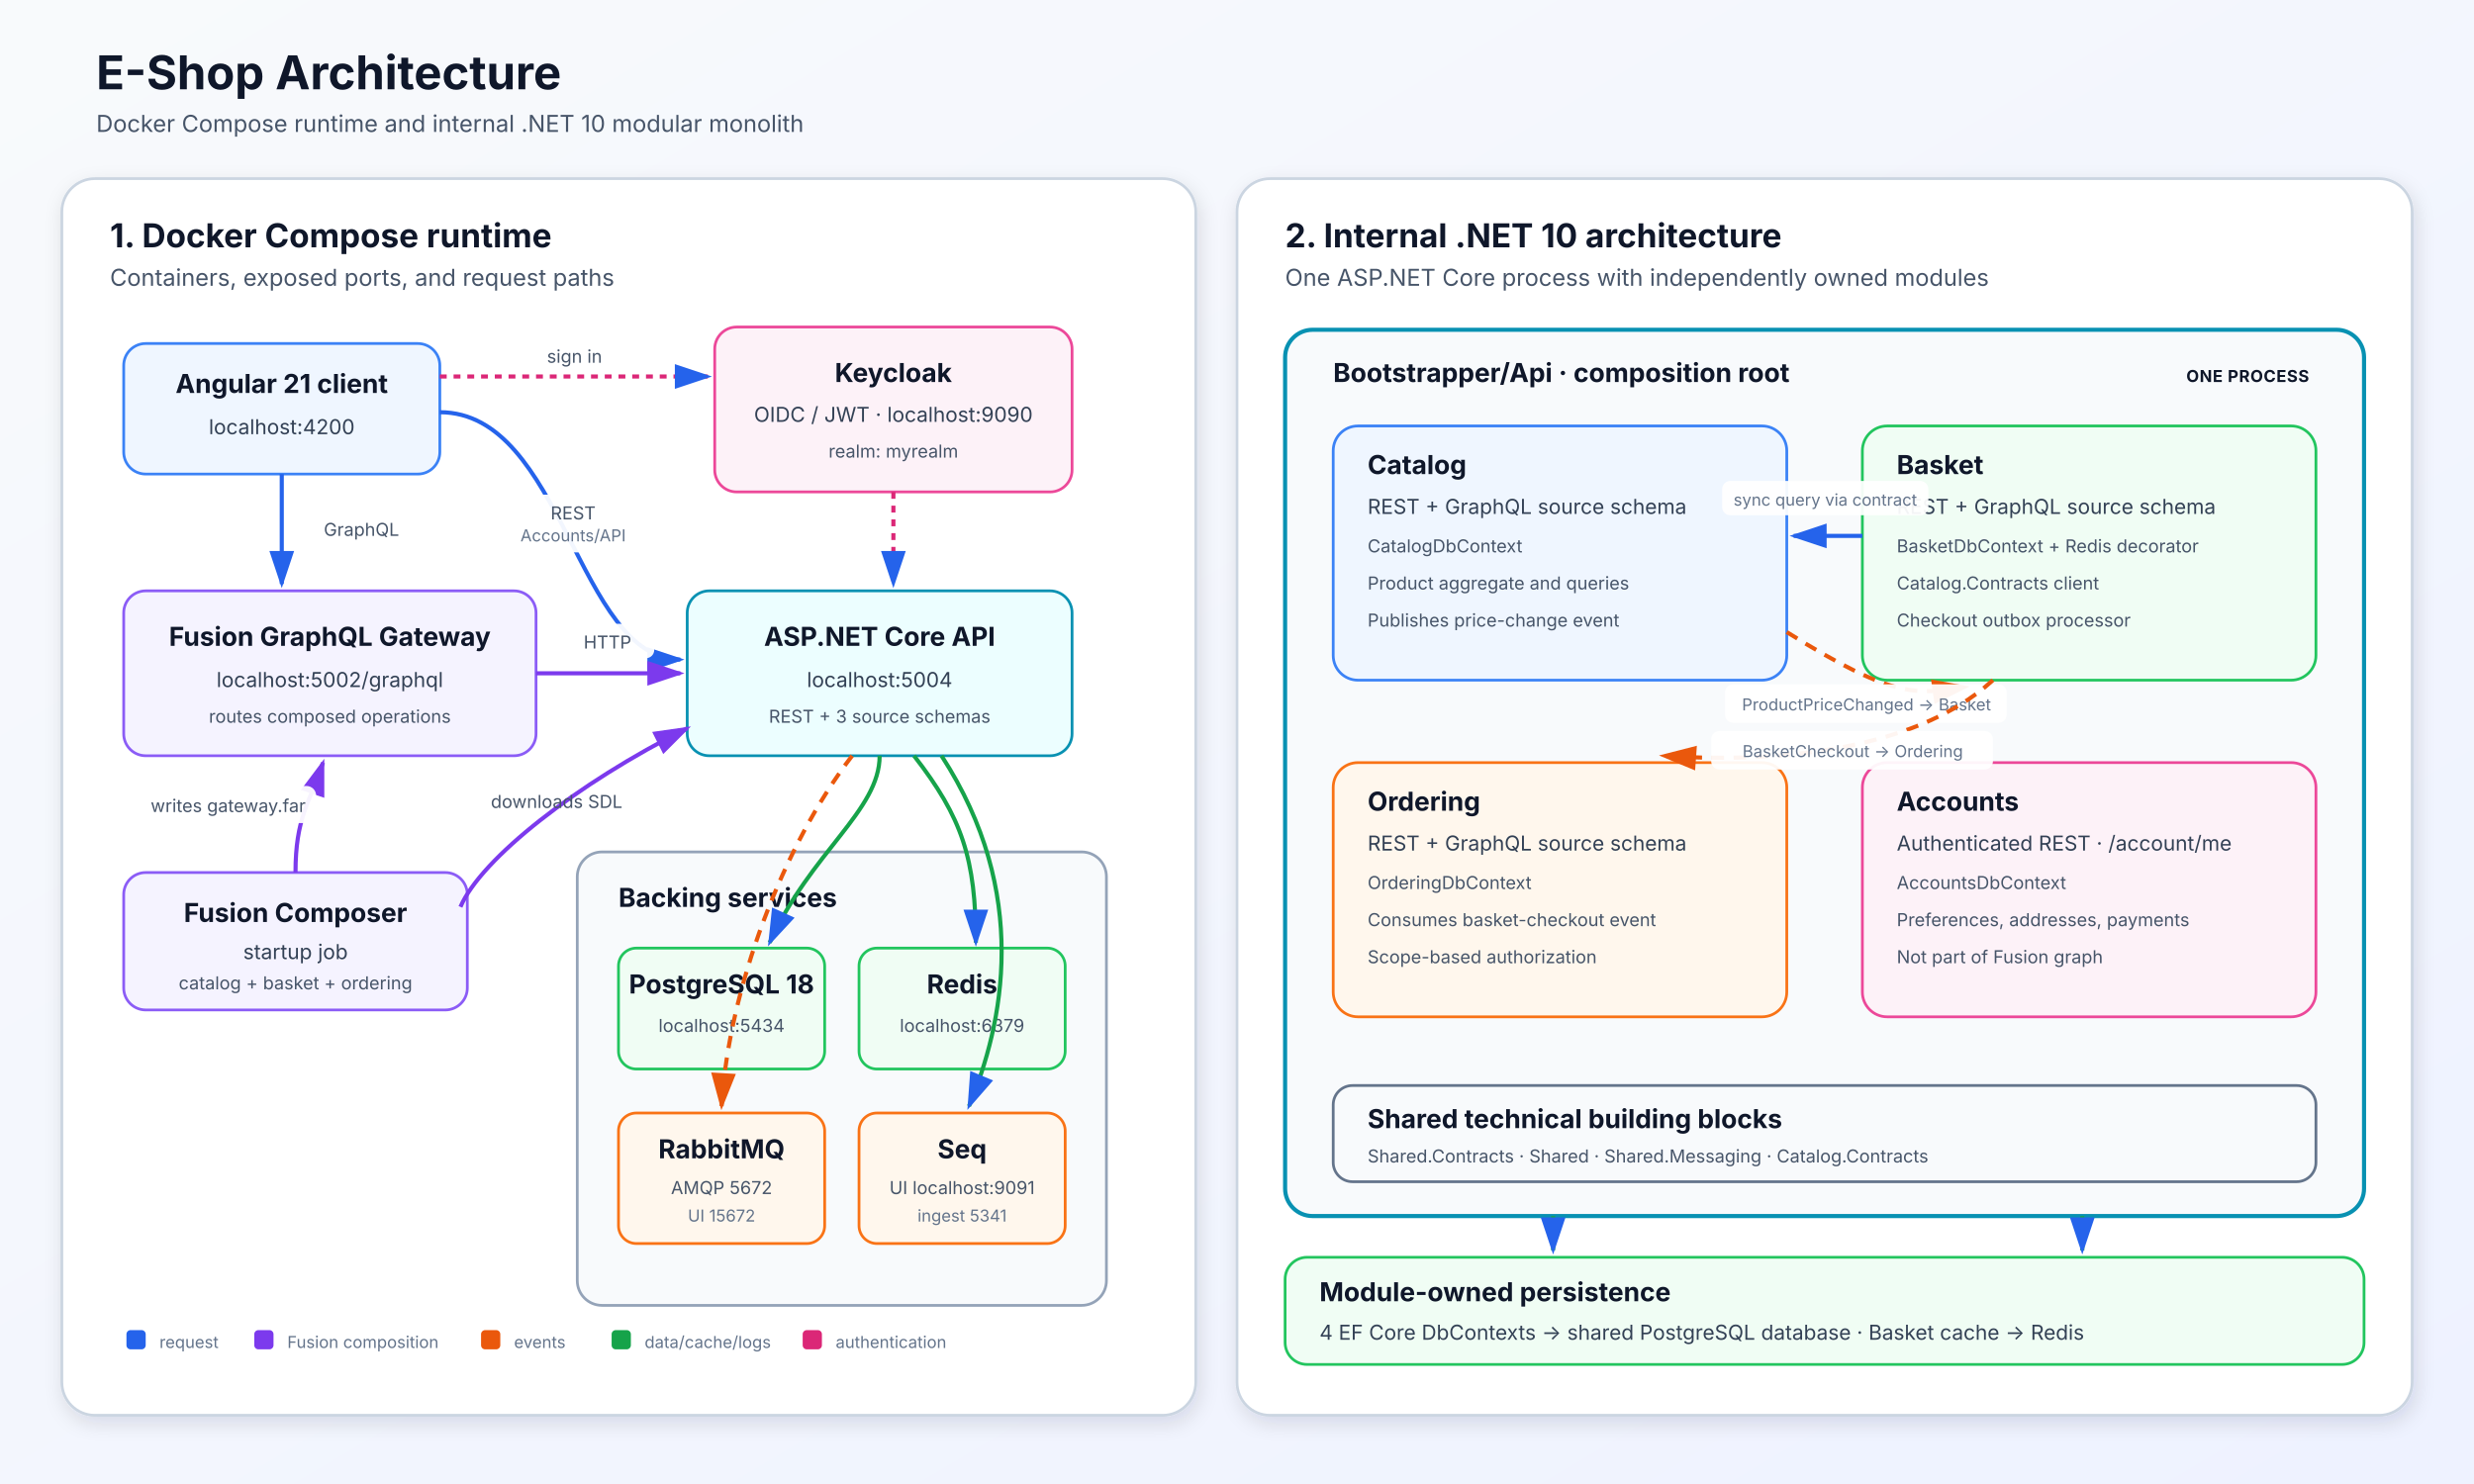
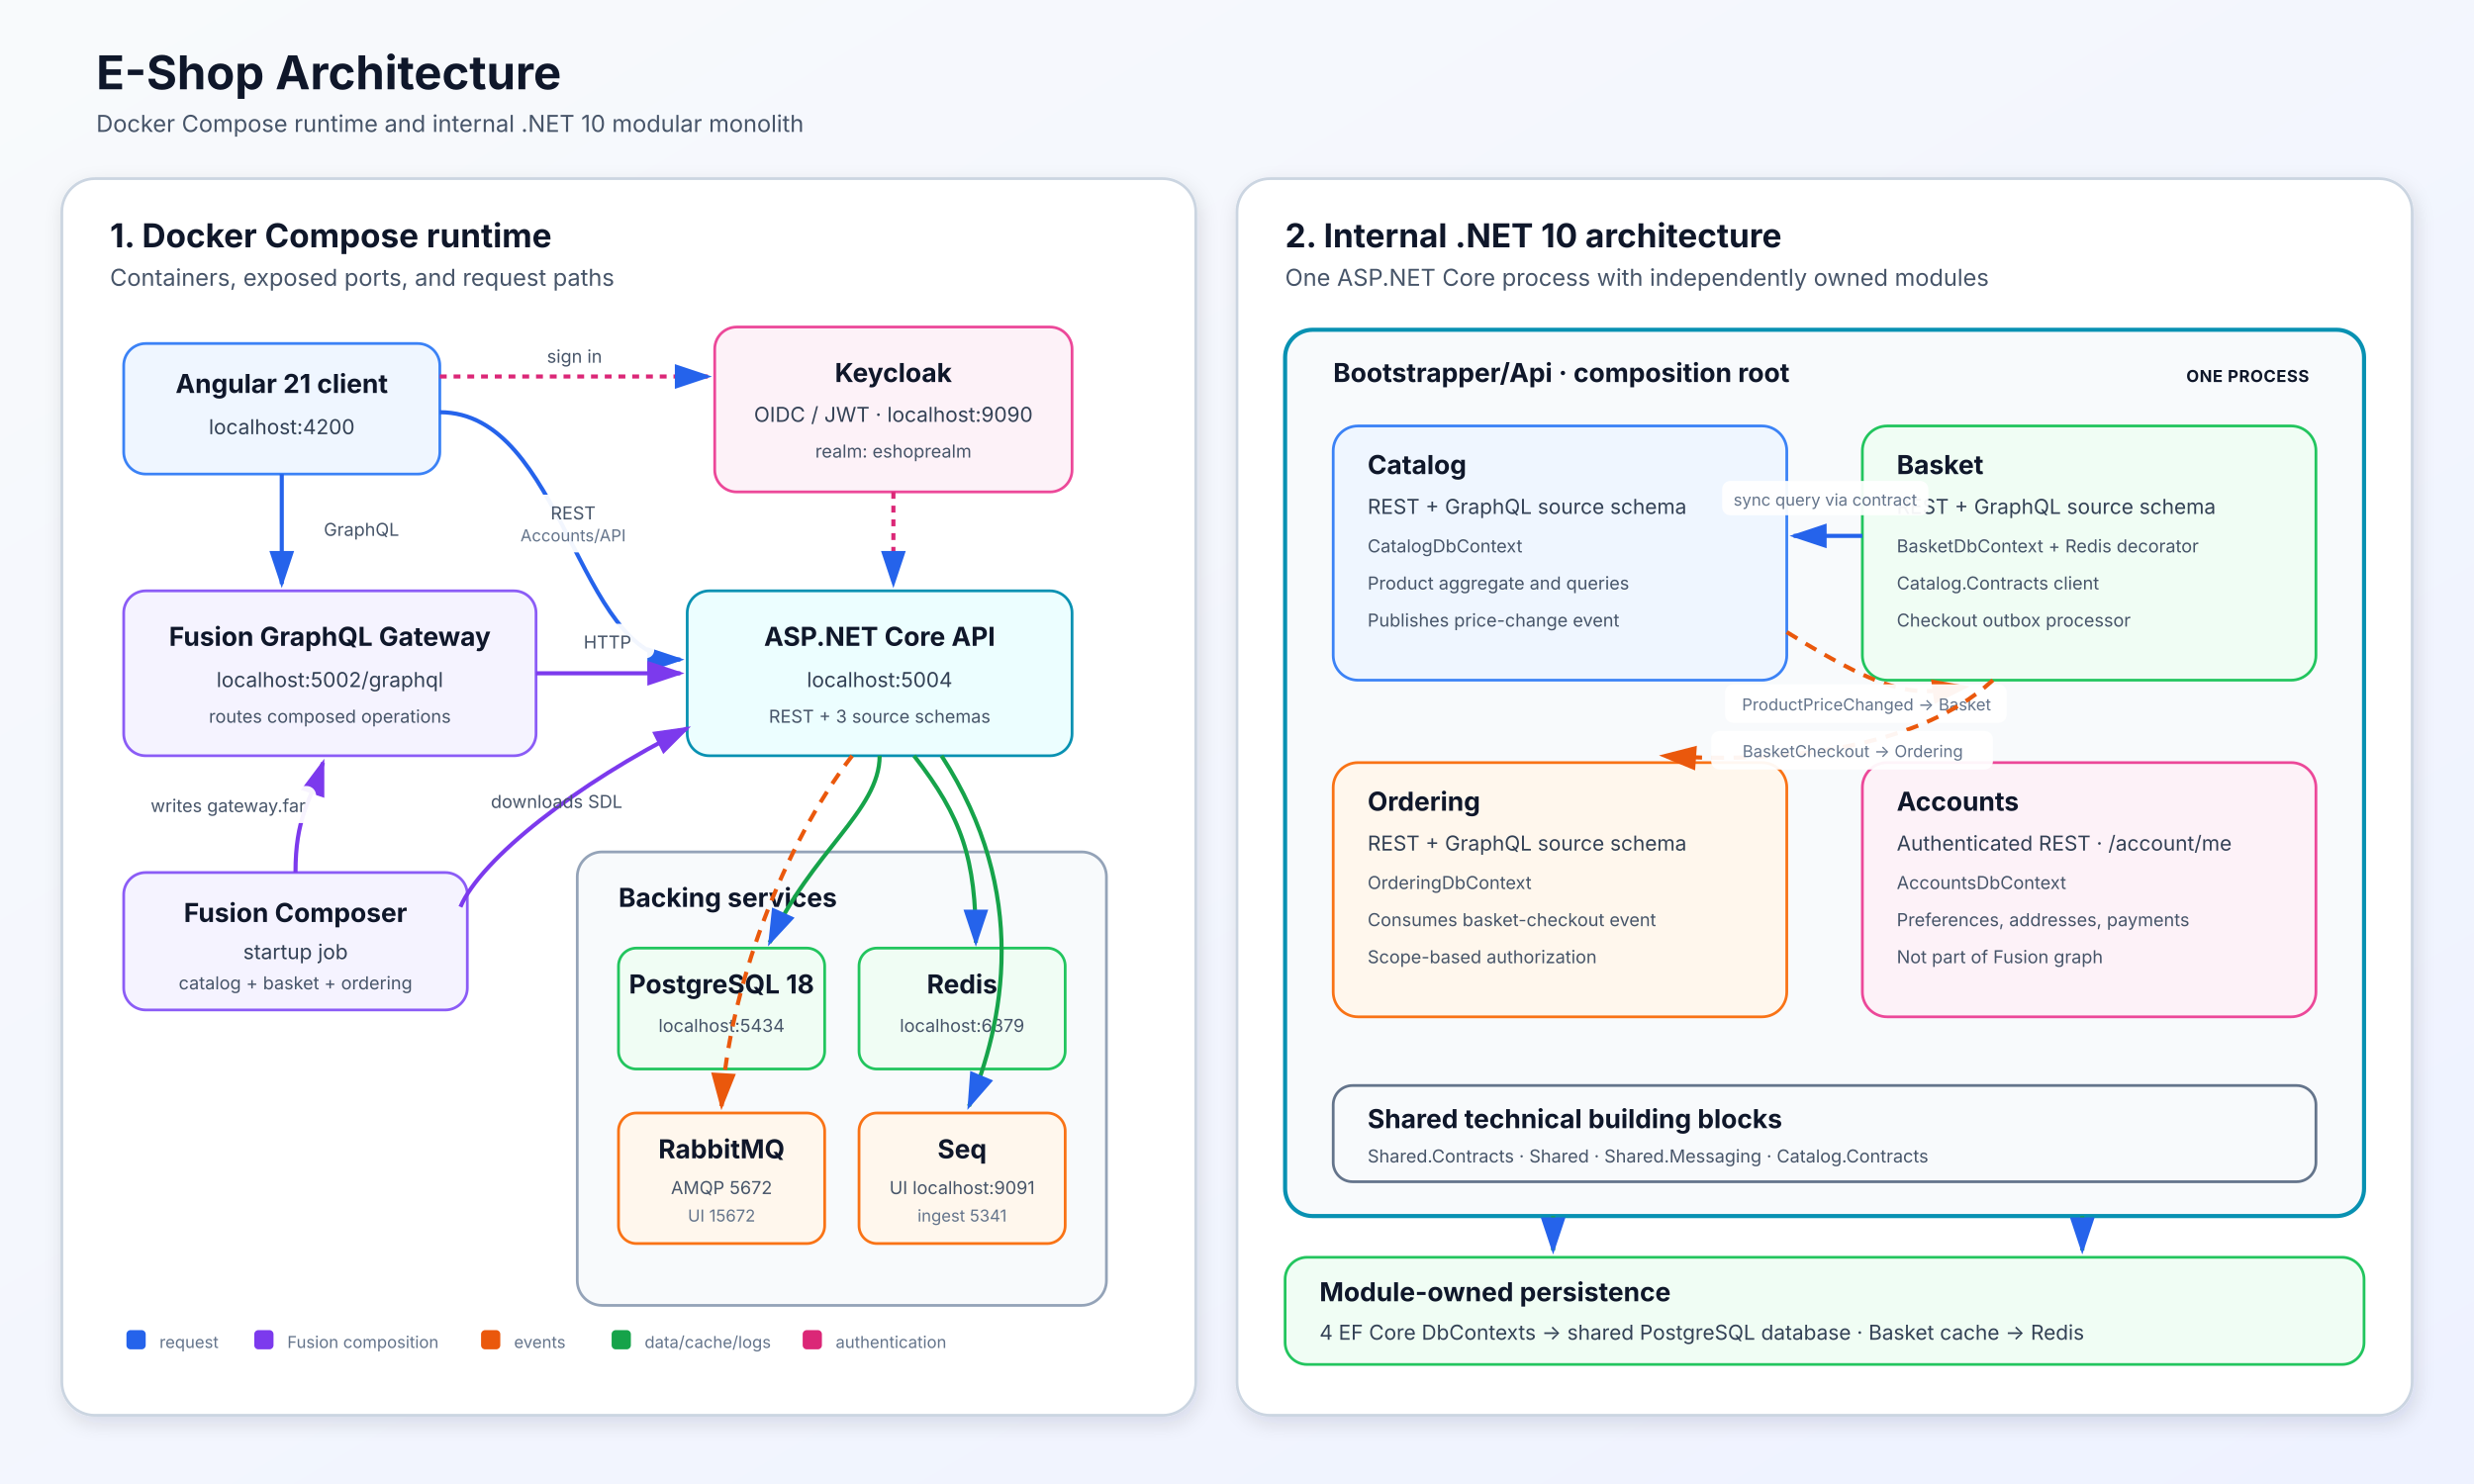
<svg xmlns="http://www.w3.org/2000/svg" width="1800" height="1080" viewBox="0 0 1800 1080" role="img" aria-labelledby="title desc">
  <defs>
    <linearGradient id="bg" x2="1" y2="1">
      <stop stop-color="#f8fafc" />
      <stop offset="1" stop-color="#eef2ff" />
    </linearGradient>
    <filter id="shadow" x="-10%" y="-10%" width="120%" height="130%">
      <feDropShadow dy="5" stdDeviation="7" flood-color="#0f172a" flood-opacity=".12" />
    </filter>
    <marker id="blue" markerWidth="10" markerHeight="10" refX="8" refY="3" orient="auto">
      <path d="M0 0v6l9-3z" fill="#2563eb" />
    </marker>
    <marker id="violet" markerWidth="10" markerHeight="10" refX="8" refY="3" orient="auto">
      <path d="M0 0v6l9-3z" fill="#7c3aed" />
    </marker>
    <marker id="orange" markerWidth="10" markerHeight="10" refX="8" refY="3" orient="auto">
      <path d="M0 0v6l9-3z" fill="#ea580c" />
    </marker>
    <style>
      text{font-family:Inter,"Segoe UI",Arial,sans-serif;fill:#0f172a}.title{font-size:34px;font-weight:750}.subtitle{font-size:17px;fill:#475569}.section{font-size:24px;font-weight:750}.bt{font-size:19px;font-weight:700}.body{font-size:15px;fill:#334155}.small{font-size:13px;fill:#475569}.tiny{font-size:12px;fill:#64748b}.panel{fill:#fff;stroke:#cbd5e1;stroke-width:2}.box{fill:#f8fafc;stroke:#94a3b8;stroke-width:2}.client{fill:#eff6ff;stroke:#3b82f6}.gateway{fill:#f5f3ff;stroke:#8b5cf6}.api{fill:#ecfeff;stroke:#0891b2}.data{fill:#f0fdf4;stroke:#22c55e}.infra{fill:#fff7ed;stroke:#f97316}.auth{fill:#fdf2f8;stroke:#ec4899}.catalog{fill:#eff6ff;stroke:#3b82f6}.basket{fill:#f0fdf4;stroke:#22c55e}.ordering{fill:#fff7ed;stroke:#f97316}.accounts{fill:#fdf2f8;stroke:#ec4899}.shared{fill:#f8fafc;stroke:#64748b}.module{stroke-width:2}.line{fill:none;stroke:#2563eb;stroke-width:3;marker-end:url(#blue)}.compose{stroke:#7c3aed;marker-end:url(#violet)}.event{fill:none;stroke:#ea580c;stroke-width:3;stroke-dasharray:9 7;marker-end:url(#orange)}.green{stroke:#16a34a}.pink{stroke:#db2777;stroke-dasharray:5 5}.label{fill:#fff;opacity:.94}.pill{font-size:12px;font-weight:700;letter-spacing:.4px}
    </style>
  </defs>
  <rect width="1800" height="1080" fill="url(#bg)" />
  <text x="70" y="65" class="title">E-Shop Architecture</text>
  <text x="70" y="96" class="subtitle">Docker Compose runtime and internal .NET 10 modular monolith</text>
  <rect x="45" y="130" width="825" height="900" rx="24" class="panel" filter="url(#shadow)" />
  <text x="80" y="180" class="section">1. Docker Compose runtime</text>
  <text x="80" y="208" class="subtitle">Containers, exposed ports, and request paths</text>
  <rect x="90" y="250" width="230" height="95" rx="16" class="box client" />
  <text x="205" y="286" text-anchor="middle" class="bt">Angular 21 client</text>
  <text x="205" y="316" text-anchor="middle" class="body">localhost:4200</text>
  <rect x="520" y="238" width="260" height="120" rx="16" class="box auth" />
  <text x="650" y="278" text-anchor="middle" class="bt">Keycloak</text>
  <text x="650" y="307" text-anchor="middle" class="body">OIDC / JWT · localhost:9090</text>
-   <text x="650" y="333" text-anchor="middle" class="small">realm: myrealm</text>
+   <text x="650" y="333" text-anchor="middle" class="small">realm: eshoprealm</text>
  <rect x="90" y="430" width="300" height="120" rx="16" class="box gateway" />
  <text x="240" y="470" text-anchor="middle" class="bt">Fusion GraphQL Gateway</text>
  <text x="240" y="500" text-anchor="middle" class="body">localhost:5002/graphql</text>
  <text x="240" y="526" text-anchor="middle" class="small">routes composed operations</text>
  <rect x="500" y="430" width="280" height="120" rx="16" class="box api" />
  <text x="640" y="470" text-anchor="middle" class="bt">ASP.NET Core API</text>
  <text x="640" y="500" text-anchor="middle" class="body">localhost:5004</text>
  <text x="640" y="526" text-anchor="middle" class="small">REST + 3 source schemas</text>
  <path d="M205 345v80" class="line" />
  <rect x="218" y="372" width="90" height="25" rx="6" class="label" />
  <text x="263" y="390" text-anchor="middle" class="small">GraphQL</text>
  <path d="M320 300c90 0 100 180 175 180" class="line" />
  <rect x="371" y="360" width="92" height="42" rx="6" class="label" />
  <text x="417" y="378" text-anchor="middle" class="small">REST</text>
  <text x="417" y="394" text-anchor="middle" class="tiny">Accounts/API</text>
  <path d="M390 490h105" class="line compose" />
  <rect x="408" y="454" width="68" height="25" rx="6" class="label" />
  <text x="442" y="472" text-anchor="middle" class="small">HTTP</text>
  <path d="M320 274h195" class="line pink" />
  <path d="M650 358v67" class="line pink" />
  <text x="418" y="264" text-anchor="middle" class="small">sign in</text>
  <rect x="90" y="635" width="250" height="100" rx="16" class="box gateway" />
  <text x="215" y="671" text-anchor="middle" class="bt">Fusion Composer</text>
  <text x="215" y="698" text-anchor="middle" class="body">startup job</text>
  <text x="215" y="720" text-anchor="middle" class="small">catalog + basket + ordering</text>
  <path d="M335 660c15-35 85-90 165-130" class="line compose" />
  <text x="405" y="588" text-anchor="middle" class="small">downloads SDL</text>
  <path d="M215 635c0-40 10-50 20-80" class="line compose" />
  <rect x="102" y="572" width="128" height="27" rx="7" class="label" />
  <text x="166" y="591" text-anchor="middle" class="small">writes gateway.far</text>
  <rect x="420" y="620" width="385" height="330" rx="18" class="box" />
  <text x="450" y="660" class="bt">Backing services</text>
  <rect x="450" y="690" width="150" height="88" rx="13" class="box data" />
  <text x="525" y="723" text-anchor="middle" class="bt">PostgreSQL 18</text>
  <text x="525" y="751" text-anchor="middle" class="small">localhost:5434</text>
  <rect x="625" y="690" width="150" height="88" rx="13" class="box data" />
  <text x="700" y="723" text-anchor="middle" class="bt">Redis</text>
  <text x="700" y="751" text-anchor="middle" class="small">localhost:6379</text>
  <rect x="450" y="810" width="150" height="95" rx="13" class="box infra" />
  <text x="525" y="843" text-anchor="middle" class="bt">RabbitMQ</text>
  <text x="525" y="869" text-anchor="middle" class="small">AMQP 5672</text>
  <text x="525" y="889" text-anchor="middle" class="tiny">UI 15672</text>
  <rect x="625" y="810" width="150" height="95" rx="13" class="box infra" />
  <text x="700" y="843" text-anchor="middle" class="bt">Seq</text>
  <text x="700" y="869" text-anchor="middle" class="small">UI localhost:9091</text>
  <text x="700" y="889" text-anchor="middle" class="tiny">ingest 5341</text>
  <path d="M640 550c0 40-50 70-80 136" class="line green" />
  <path d="M665 550c35 45 45 75 45 136" class="line green" />
  <path d="M620 550c-50 65-90 170-95 255" class="event" />
  <path d="M685 550c65 100 45 195 20 255" class="line green" />
  <rect x="92" y="968" width="14" height="14" rx="3" fill="#2563eb" />
  <text x="116" y="981" class="tiny">request</text>
  <rect x="185" y="968" width="14" height="14" rx="3" fill="#7c3aed" />
  <text x="209" y="981" class="tiny">Fusion composition</text>
  <rect x="350" y="968" width="14" height="14" rx="3" fill="#ea580c" />
  <text x="374" y="981" class="tiny">events</text>
  <rect x="445" y="968" width="14" height="14" rx="3" fill="#16a34a" />
  <text x="469" y="981" class="tiny">data/cache/logs</text>
  <rect x="584" y="968" width="14" height="14" rx="3" fill="#db2777" />
  <text x="608" y="981" class="tiny">authentication</text>
  <rect x="900" y="130" width="855" height="900" rx="24" class="panel" filter="url(#shadow)" />
  <text x="935" y="180" class="section">2. Internal .NET 10 architecture</text>
  <text x="935" y="208" class="subtitle">One ASP.NET Core process with independently owned modules</text>
  <rect x="935" y="240" width="785" height="645" rx="20" fill="#f8fafc" stroke="#0891b2" stroke-width="3" />
  <text x="970" y="278" class="bt">Bootstrapper/Api · composition root</text>
  <text x="1680" y="278" text-anchor="end" class="pill" fill="#0e7490">ONE PROCESS</text>
  <rect x="970" y="310" width="330" height="185" rx="18" class="module catalog" />
  <text x="995" y="345" class="bt">Catalog</text>
  <text x="995" y="374" class="body">REST + GraphQL source schema</text>
  <text x="995" y="402" class="small">CatalogDbContext</text>
  <text x="995" y="429" class="small">Product aggregate and queries</text>
  <text x="995" y="456" class="small">Publishes price-change event</text>
  <rect x="1355" y="310" width="330" height="185" rx="18" class="module basket" />
  <text x="1380" y="345" class="bt">Basket</text>
  <text x="1380" y="374" class="body">REST + GraphQL source schema</text>
  <text x="1380" y="402" class="small">BasketDbContext + Redis decorator</text>
  <text x="1380" y="429" class="small">Catalog.Contracts client</text>
  <text x="1380" y="456" class="small">Checkout outbox processor</text>
  <rect x="970" y="555" width="330" height="185" rx="18" class="module ordering" />
  <text x="995" y="590" class="bt">Ordering</text>
  <text x="995" y="619" class="body">REST + GraphQL source schema</text>
  <text x="995" y="647" class="small">OrderingDbContext</text>
  <text x="995" y="674" class="small">Consumes basket-checkout event</text>
  <text x="995" y="701" class="small">Scope-based authorization</text>
  <rect x="1355" y="555" width="330" height="185" rx="18" class="module accounts" />
  <text x="1380" y="590" class="bt">Accounts</text>
  <text x="1380" y="619" class="body">Authenticated REST · /account/me</text>
  <text x="1380" y="647" class="small">AccountsDbContext</text>
  <text x="1380" y="674" class="small">Preferences, addresses, payments</text>
  <text x="1380" y="701" class="small">Not part of Fusion graph</text>
  <path d="M1355 390h-50" class="line" />
  <rect x="1253" y="350" width="150" height="25" rx="6" class="label" />
  <text x="1328" y="368" text-anchor="middle" class="tiny">sync query via contract</text>
  <path d="M1300 460c80 50 95 45 130 40" class="event" />
  <rect x="1255" y="498" width="205" height="28" rx="6" class="label" />
  <text x="1358" y="517" text-anchor="middle" class="tiny">ProductPriceChanged → Basket</text>
  <path d="M1450 495c-60 55-170 60-240 55" class="event" />
  <rect x="1245" y="532" width="205" height="28" rx="6" class="label" />
  <text x="1348" y="551" text-anchor="middle" class="tiny">BasketCheckout → Ordering</text>
  <rect x="970" y="790" width="715" height="70" rx="14" class="module shared" />
  <text x="995" y="821" class="bt">Shared technical building blocks</text>
  <text x="995" y="846" class="small">Shared.Contracts · Shared · Shared.Messaging · Catalog.Contracts</text>
  <rect x="935" y="915" width="785" height="78" rx="16" class="box data" />
  <text x="960" y="947" class="bt">Module-owned persistence</text>
  <text x="960" y="975" class="body">4 EF Core DbContexts → shared PostgreSQL database · Basket cache → Redis</text>
  <path d="M1130 885v25" class="line green" />
  <path d="M1515 885v25" class="line green" />
</svg>
